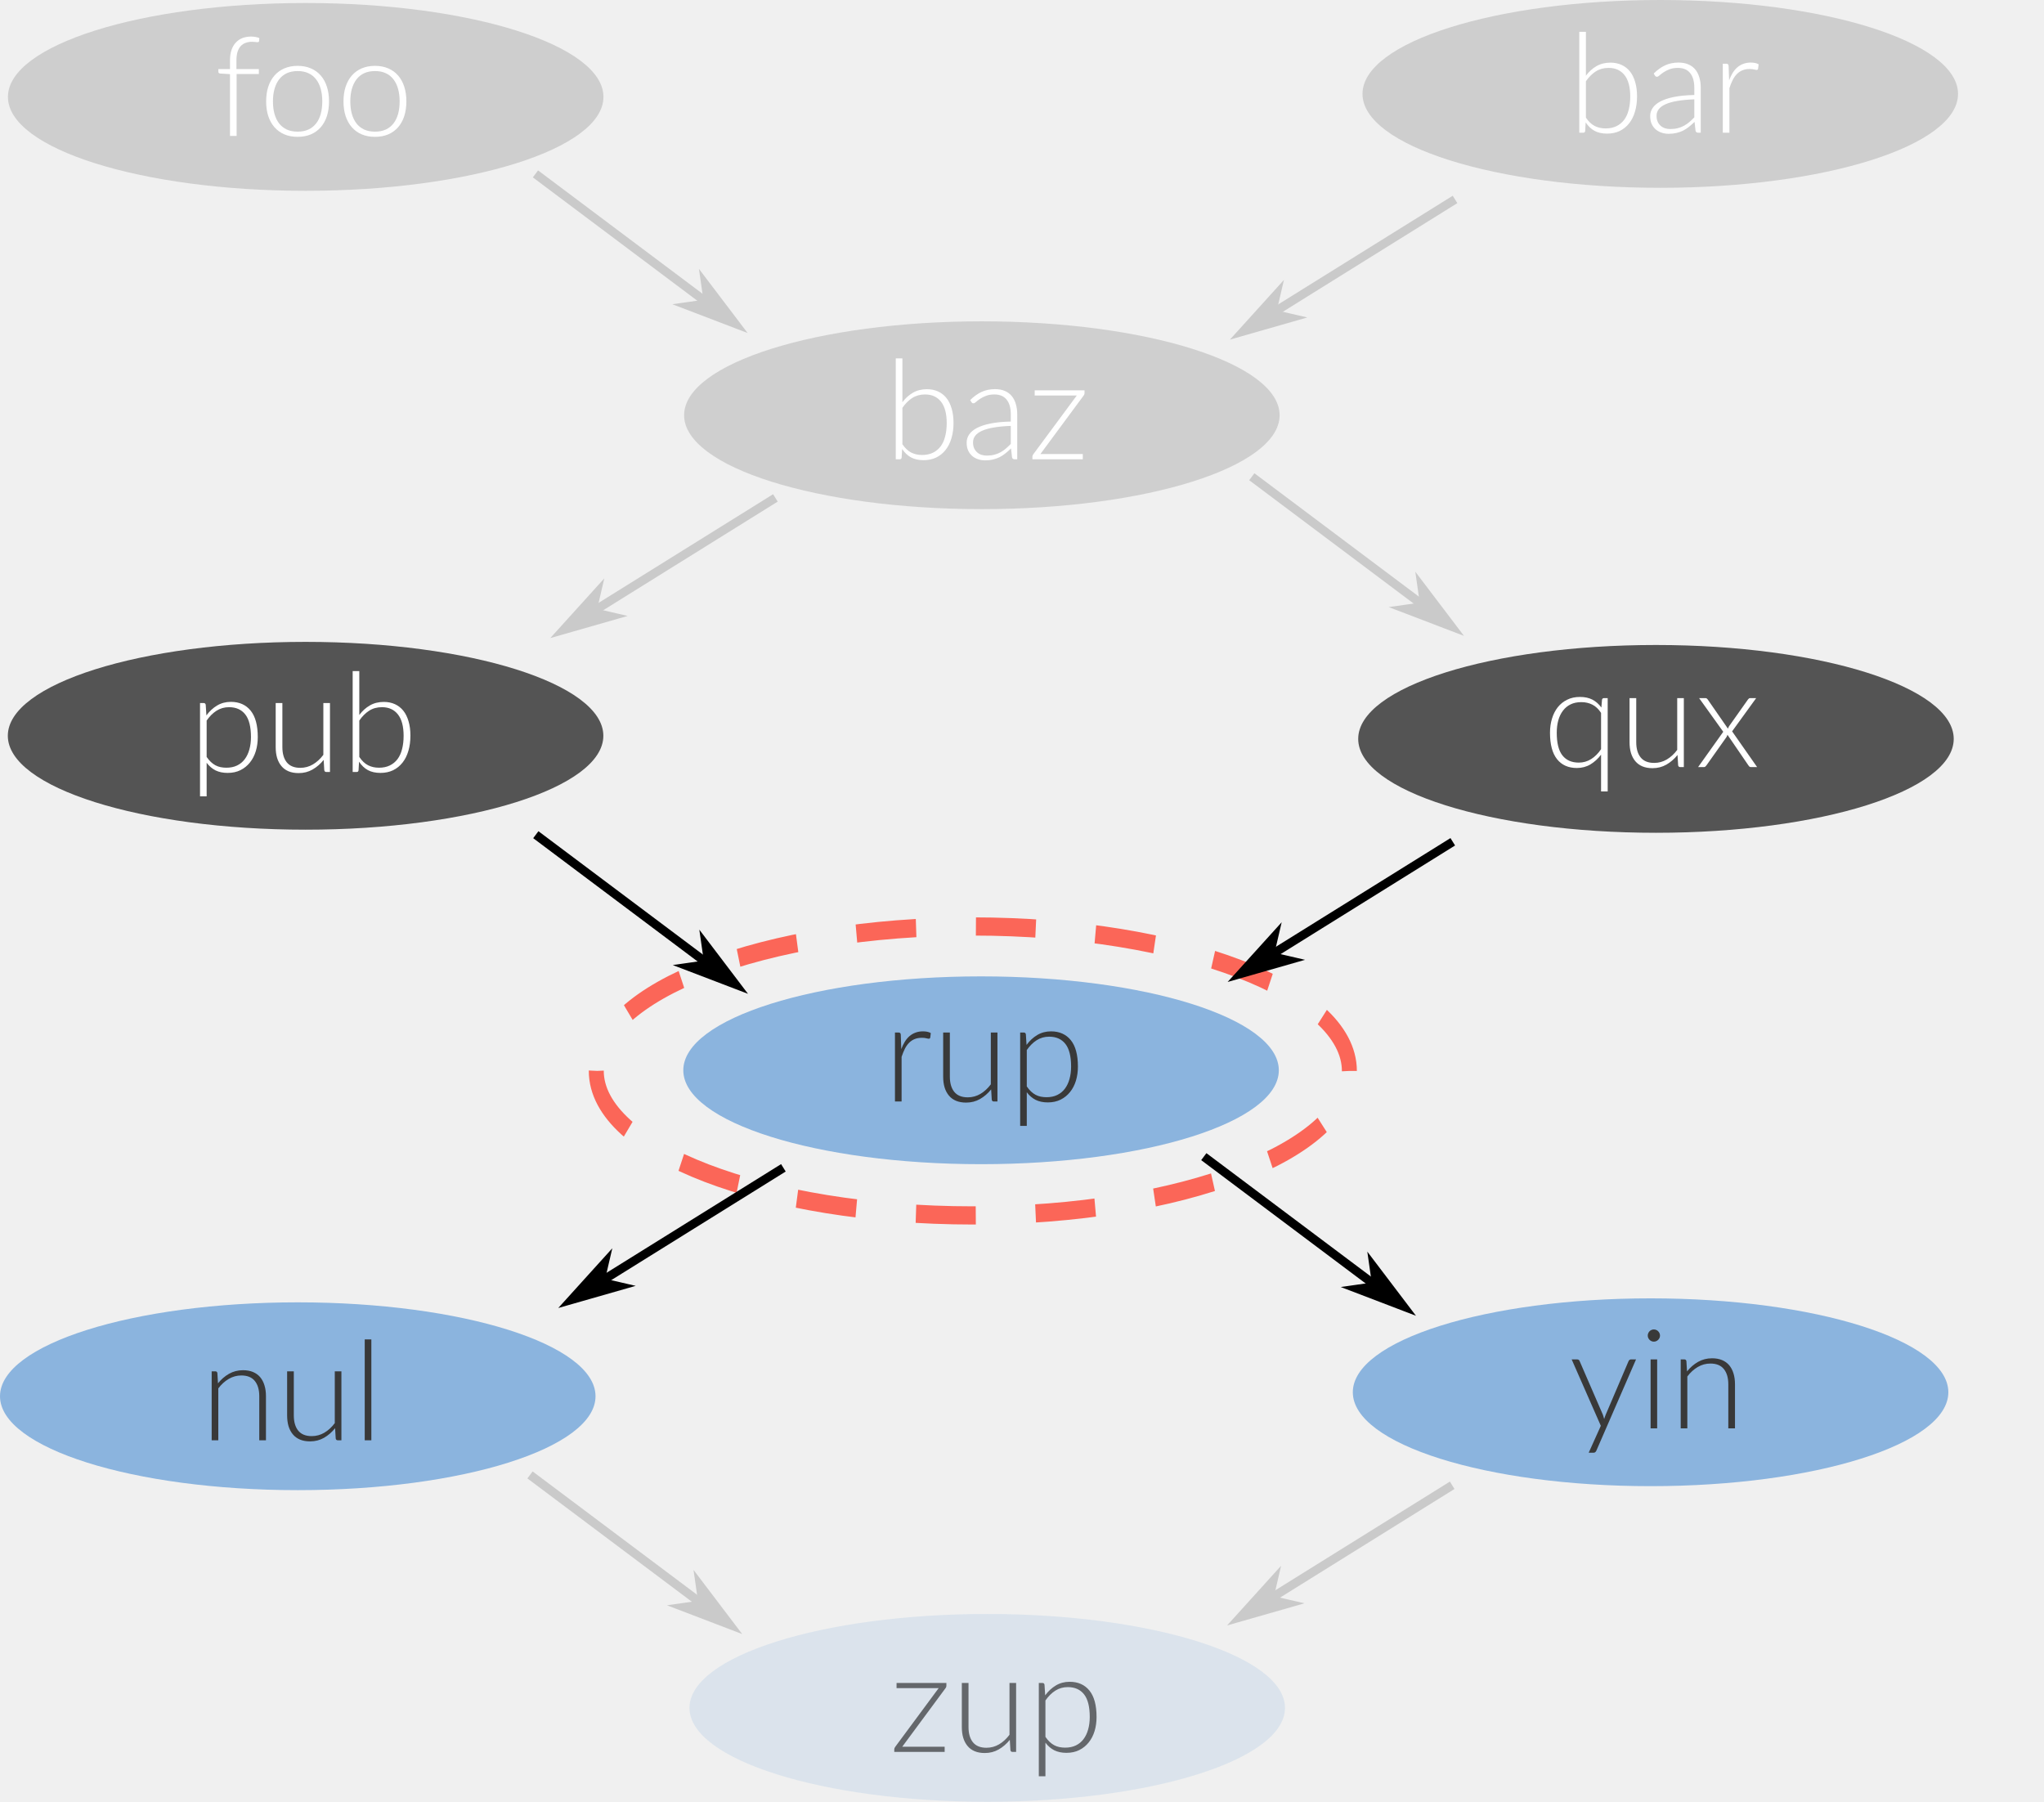
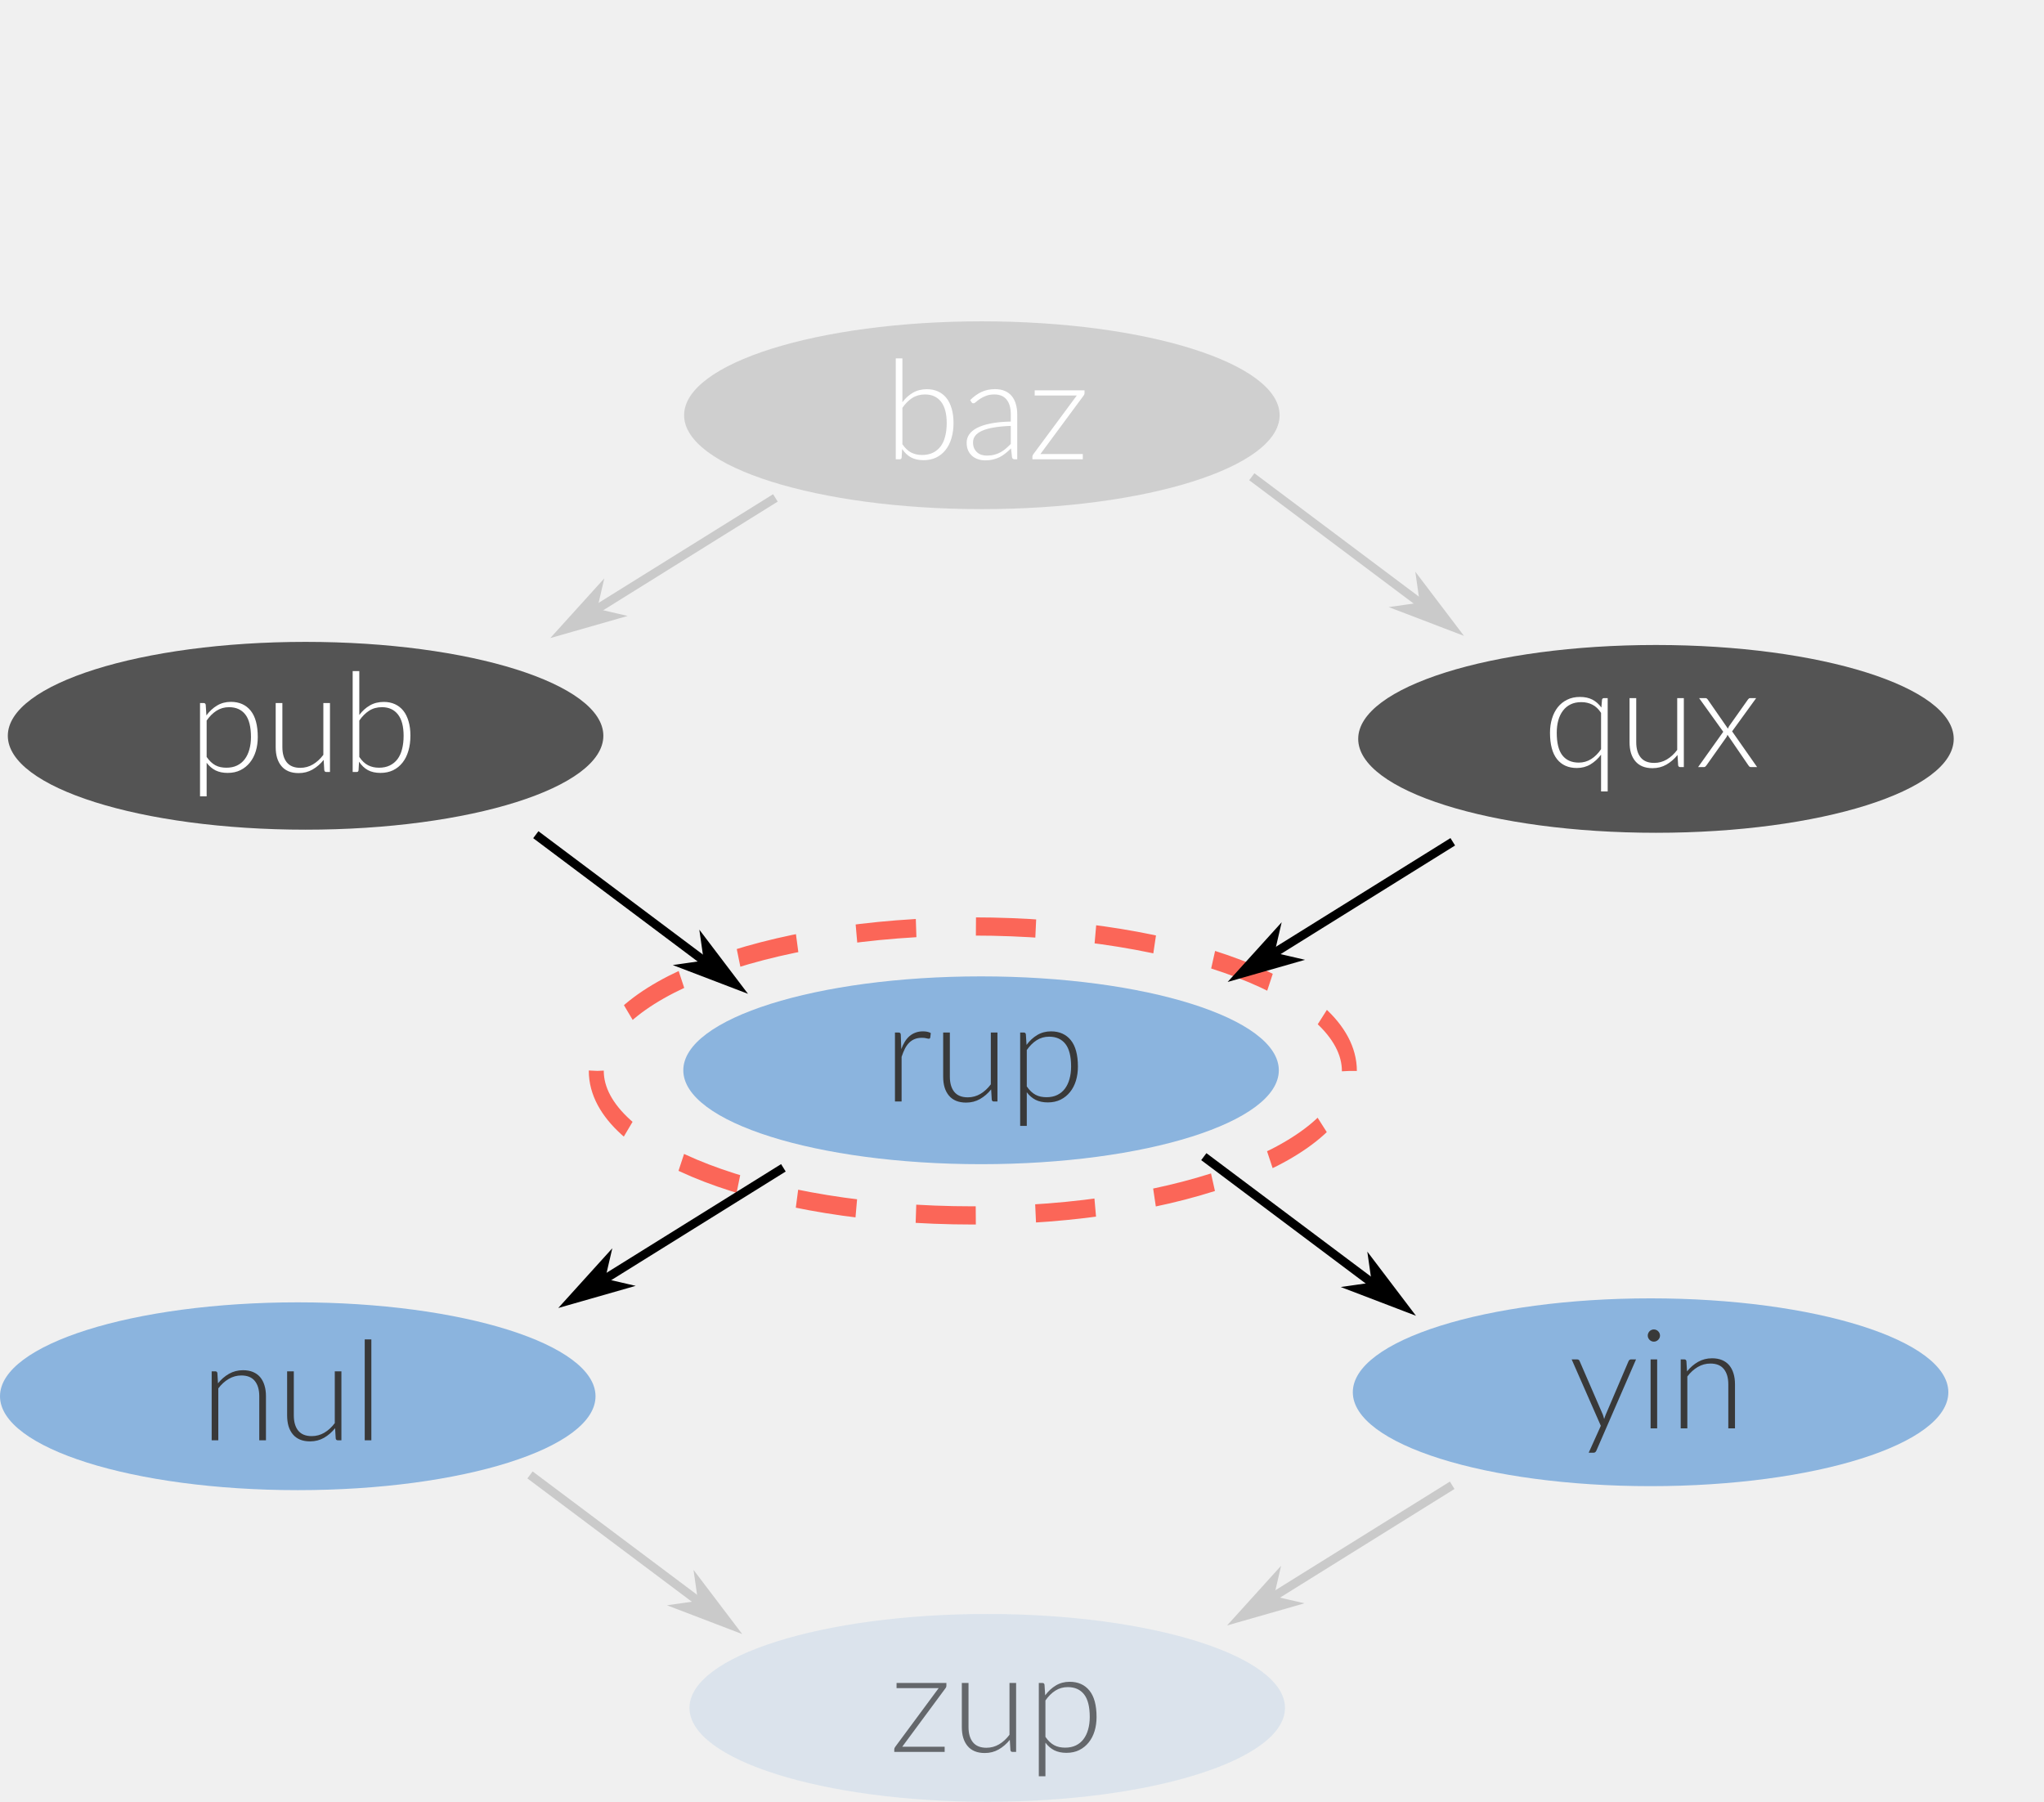
<svg xmlns="http://www.w3.org/2000/svg" width="515.994" height="454.846" id="svg2" version="1.1">
  <defs id="defs4">
    <marker orient="auto" refY="0" refX="0" id="Arrow1Mend" style="overflow:visible">
      <path id="path3913" d="M 0,0 5,-5 -12.5,0 5,5 0,0 z" style="fill-rule:evenodd;stroke:#000000;stroke-width:1pt;marker-start:none" transform="matrix(-0.4,0,0,-0.4,-4,0)" />
    </marker>
    <marker orient="auto" refY="0" refX="0" id="Arrow1Lend" style="overflow:visible">
      <path id="path3907" d="M 0,0 5,-5 -12.5,0 5,5 0,0 z" style="fill-rule:evenodd;stroke:#000000;stroke-width:1pt;marker-start:none" transform="matrix(-0.8,0,0,-0.8,-10,0)" />
    </marker>
    <marker orient="auto" refY="0" refX="0" id="Arrow1Lstart" style="overflow:visible">
      <path id="path3904" d="M 0,0 5,-5 -12.5,0 5,5 0,0 z" style="fill-rule:evenodd;stroke:#000000;stroke-width:1pt;marker-start:none" transform="matrix(0.8,0,0,0.8,10,0)" />
    </marker>
    <marker orient="auto" refY="0" refX="0" id="Arrow1Mend-5" style="overflow:visible">
      <path id="path3913-1" d="M 0,0 5,-5 -12.5,0 5,5 0,0 z" style="fill-rule:evenodd;stroke:#000000;stroke-width:1pt;marker-start:none" transform="matrix(-0.4,0,0,-0.4,-4,0)" />
    </marker>
    <marker orient="auto" refY="0" refX="0" id="Arrow1Mend-4" style="overflow:visible">
      <path id="path3913-0" d="M 0,0 5,-5 -12.5,0 5,5 0,0 z" style="fill-rule:evenodd;stroke:#000000;stroke-width:1pt;marker-start:none" transform="matrix(-0.4,0,0,-0.4,-4,0)" />
    </marker>
    <marker orient="auto" refY="0" refX="0" id="Arrow1Mend-58" style="overflow:visible">
      <path id="path3913-9" d="M 0,0 5,-5 -12.5,0 5,5 0,0 z" style="fill-rule:evenodd;stroke:#000000;stroke-width:1pt;marker-start:none" transform="matrix(-0.4,0,0,-0.4,-4,0)" />
    </marker>
    <marker orient="auto" refY="0" refX="0" id="Arrow1Mend-7" style="overflow:visible">
      <path id="path3913-06" d="M 0,0 5,-5 -12.5,0 5,5 0,0 z" style="fill-rule:evenodd;stroke:#000000;stroke-width:1pt;marker-start:none" transform="matrix(-0.4,0,0,-0.4,-4,0)" />
    </marker>
    <marker orient="auto" refY="0" refX="0" id="Arrow1Mend-73" style="overflow:visible">
      <path id="path3913-98" d="M 0,0 5,-5 -12.5,0 5,5 0,0 z" style="fill-rule:evenodd;stroke:#000000;stroke-width:1pt;marker-start:none" transform="matrix(-0.4,0,0,-0.4,-4,0)" />
    </marker>
    <marker orient="auto" refY="0" refX="0" id="Arrow1Mend-72" style="overflow:visible">
      <path id="path3913-5" d="M 0,0 5,-5 -12.5,0 5,5 0,0 z" style="fill-rule:evenodd;stroke:#000000;stroke-width:1pt;marker-start:none" transform="matrix(-0.4,0,0,-0.4,-4,0)" />
    </marker>
    <marker orient="auto" refY="0" refX="0" id="Arrow1Mend-0" style="overflow:visible">
      <path id="path3913-2" d="M 0,0 5,-5 -12.5,0 5,5 0,0 z" style="fill-rule:evenodd;stroke:#000000;stroke-width:1pt;marker-start:none" transform="matrix(-0.4,0,0,-0.4,-4,0)" />
    </marker>
    <marker orient="auto" refY="0" refX="0" id="Arrow1Mend-2" style="overflow:visible">
      <path id="path3913-7" d="M 0,0 5,-5 -12.5,0 5,5 0,0 z" style="fill-rule:evenodd;stroke:#000000;stroke-width:1pt;marker-start:none" transform="matrix(-0.4,0,0,-0.4,-4,0)" />
    </marker>
    <marker orient="auto" refY="0" refX="0" id="Arrow1Mend-1" style="overflow:visible">
      <path id="path3913-065" d="M 0,0 5,-5 -12.5,0 5,5 0,0 z" style="fill-rule:evenodd;stroke:#000000;stroke-width:1pt;marker-start:none" transform="matrix(-0.4,0,0,-0.4,-4,0)" />
    </marker>
    <marker orient="auto" refY="0" refX="0" id="Arrow1Mend-19" style="overflow:visible">
      <path id="path3913-72" d="M 0,0 5,-5 -12.5,0 5,5 0,0 z" style="fill-rule:evenodd;stroke:#000000;stroke-width:1pt;marker-start:none" transform="matrix(-0.4,0,0,-0.4,-4,0)" />
    </marker>
  </defs>
  <g id="layer1" transform="translate(-21.80982,-58.68939)">
-     <path style="fill:none;stroke:#fb6658;stroke-width:2.986;stroke-miterlimit:4;stroke-opacity:1;stroke-dasharray:11.946, 11.946;stroke-dashoffset:13.14" id="path2820-37-6" d="m 194.911,66.258 a 75.168,23.705 0 1 1 -150.337,0 75.168,23.705 0 1 1 150.337,0 z" transform="matrix(1.264585,0,0,1.538568,115.9701,227.0977)" />
-     <path style="opacity:0.217;fill:#545454;fill-opacity:1;fill-rule:evenodd;stroke:none" id="path2820-8-9" d="m 194.911,66.258 c 0,13.092 -33.654,23.705 -75.168,23.705 -41.514,0 -75.168,-10.613 -75.168,-23.705 0,-13.092 33.654,-23.705 75.168,-23.705 41.514,0 75.168,10.613 75.168,23.705 z" transform="translate(321.1895,16.13672)" />
-     <path style="opacity:0.217;fill:#545454;fill-opacity:1;fill-rule:evenodd;stroke:none" id="path2820-8" d="m 194.911,66.258 c 0,13.092 -33.654,23.705 -75.168,23.705 -41.514,0 -75.168,-10.613 -75.168,-23.705 0,-13.092 33.654,-23.705 75.168,-23.705 41.514,0 75.168,10.613 75.168,23.705 z" transform="translate(-20.76445,16.89496)" />
+     <path style="fill:none;stroke:#fb6658;stroke-width:2.986;stroke-miterlimit:4;stroke-opacity:1;stroke-dasharray:11.946, 11.946;stroke-dashoffset:13.14" id="path2820-37-6" d="m 194.911,66.258 c 0,13.092 -33.654,23.705 -75.168,23.705 -41.514,0 -75.168,-10.613 -75.168,-23.705 0,-13.092 33.654,-23.705 75.168,-23.705 41.514,0 75.168,10.613 75.168,23.705 z" transform="matrix(1.264585,0,0,1.538568,115.9701,227.0977)" />
+     <path style="opacity:0;fill:#545454;fill-opacity:1;fill-rule:evenodd;stroke:none" id="path2820-8-9" d="m 194.911,66.258 c 0,13.092 -33.654,23.705 -75.168,23.705 -41.514,0 -75.168,-10.613 -75.168,-23.705 0,-13.092 33.654,-23.705 75.168,-23.705 41.514,0 75.168,10.613 75.168,23.705 z" transform="translate(321.1895,16.13672)" />
+     <path style="opacity:0;fill:#545454;fill-opacity:1;fill-rule:evenodd;stroke:none" id="path2820-8" d="m 194.911,66.258 c 0,13.092 -33.654,23.705 -75.168,23.705 -41.514,0 -75.168,-10.613 -75.168,-23.705 0,-13.092 33.654,-23.705 75.168,-23.705 41.514,0 75.168,10.613 75.168,23.705 z" transform="translate(-20.76445,16.89496)" />
    <path style="fill:#545454;fill-opacity:1;fill-rule:evenodd;stroke:none;opacity:0.21" id="path2820" d="m 194.911,66.258 c 0,13.092 -33.654,23.705 -75.168,23.705 -41.514,0 -75.168,-10.613 -75.168,-23.705 0,-13.092 33.654,-23.705 75.168,-23.705 41.514,0 75.168,10.613 75.168,23.705 z" transform="translate(149.9316,97.25292)" />
    <text xml:space="preserve" style="font-size:35px;font-style:normal;font-variant:normal;font-weight:300;font-stretch:normal;text-align:start;line-height:125%;writing-mode:lr-tb;text-anchor:start;fill:#000000;fill-opacity:1;stroke:none;font-family:Lato;-inkscape-font-specification:Lato Light" x="245.066" y="174.626" id="text2816">
      <tspan id="tspan2818" x="245.066" y="174.626" style="font-size:35px;font-style:normal;font-variant:normal;font-weight:300;font-stretch:normal;text-align:start;line-height:125%;writing-mode:lr-tb;text-anchor:start;fill:#ffffff;fill-opacity:1;font-family:Lato;-inkscape-font-specification:Lato Light">baz</tspan>
    </text>
-     <text xml:space="preserve" style="font-size:35px;font-style:normal;font-variant:normal;font-weight:300;font-stretch:normal;text-align:start;line-height:125%;writing-mode:lr-tb;text-anchor:start;fill:#2a2a2a;fill-opacity:0.394;stroke:none;font-family:Lato;-inkscape-font-specification:Lato Light" x="75.965" y="93.001" id="text2816-2">
+     <text xml:space="preserve" style="font-size:35px;font-style:normal;font-variant:normal;font-weight:300;font-stretch:normal;text-align:start;line-height:125%;writing-mode:lr-tb;text-anchor:start;fill:#2a2a2a;fill-opacity:0.394;stroke:none;font-family:Lato;-inkscape-font-specification:Lato Light;opacity:0" x="75.965" y="93.001" id="text2816-2">
      <tspan id="tspan2818-6" x="75.965" y="93.001" style="font-size:35px;font-style:normal;font-variant:normal;font-weight:300;font-stretch:normal;text-align:start;line-height:125%;writing-mode:lr-tb;text-anchor:start;fill:#ffffff;fill-opacity:1;font-family:Lato;-inkscape-font-specification:Lato Light">foo</tspan>
    </text>
-     <text xml:space="preserve" style="font-size:35px;font-style:normal;font-variant:normal;font-weight:300;font-stretch:normal;text-align:start;line-height:125%;writing-mode:lr-tb;text-anchor:start;fill:#2a2a2a;fill-opacity:0.394;stroke:none;font-family:Lato;-inkscape-font-specification:Lato Light" x="417.618" y="92.19" id="text2816-0">
+     <text xml:space="preserve" style="font-size:35px;font-style:normal;font-variant:normal;font-weight:300;font-stretch:normal;text-align:start;line-height:125%;writing-mode:lr-tb;text-anchor:start;fill:#2a2a2a;fill-opacity:0.394;stroke:none;font-family:Lato;-inkscape-font-specification:Lato Light;opacity:0" x="417.618" y="92.19" id="text2816-0">
      <tspan id="tspan2818-4" x="417.618" y="92.19" style="font-size:35px;font-style:normal;font-variant:normal;font-weight:300;font-stretch:normal;text-align:start;line-height:125%;writing-mode:lr-tb;text-anchor:start;fill:#ffffff;fill-opacity:1;font-family:Lato;-inkscape-font-specification:Lato Light">bar</tspan>
    </text>
    <path style="opacity:1;fill:#545454;fill-opacity:1;fill-rule:evenodd;stroke:none" id="path2820-4" d="m 194.911,66.258 c 0,13.092 -33.654,23.705 -75.168,23.705 -41.514,0 -75.168,-10.613 -75.168,-23.705 0,-13.092 33.654,-23.705 75.168,-23.705 41.514,0 75.168,10.613 75.168,23.705 z" transform="translate(-20.79055,178.1727)" />
    <text xml:space="preserve" style="font-size:35px;font-style:normal;font-variant:normal;font-weight:300;font-stretch:normal;text-align:start;line-height:125%;writing-mode:lr-tb;text-anchor:start;fill:#000000;fill-opacity:1;stroke:none;font-family:Lato;-inkscape-font-specification:Lato Light;opacity:1" x="69.429" y="253.572" id="text2816-8">
      <tspan id="tspan2818-8" x="69.429" y="253.572" style="font-size:35px;font-style:normal;font-variant:normal;font-weight:300;font-stretch:normal;text-align:start;line-height:125%;writing-mode:lr-tb;text-anchor:start;fill:#ffffff;fill-opacity:1;font-family:Lato;-inkscape-font-specification:Lato Light">pub</tspan>
    </text>
    <path style="fill:#545454;fill-opacity:1;fill-rule:evenodd;stroke:none" id="path2820-37" d="m 194.911,66.258 c 0,13.092 -33.654,23.705 -75.168,23.705 -41.514,0 -75.168,-10.613 -75.168,-23.705 0,-13.092 33.654,-23.705 75.168,-23.705 41.514,0 75.168,10.613 75.168,23.705 z" transform="translate(320.1043,178.9571)" />
    <text xml:space="preserve" style="font-size:35px;font-style:normal;font-variant:normal;font-weight:300;font-stretch:normal;text-align:start;line-height:125%;writing-mode:lr-tb;text-anchor:start;fill:#000000;fill-opacity:1;stroke:none;font-family:Lato;-inkscape-font-specification:Lato Light" x="411.239" y="252.331" id="text2816-24">
      <tspan id="tspan2818-3" x="411.239" y="252.331" style="font-size:35px;font-style:normal;font-variant:normal;font-weight:300;font-stretch:normal;text-align:start;line-height:125%;writing-mode:lr-tb;text-anchor:start;fill:#ffffff;fill-opacity:1;font-family:Lato;-inkscape-font-specification:Lato Light">qux</tspan>
    </text>
    <path style="fill:#8bb4de;fill-opacity:1;fill-rule:evenodd;stroke:none" id="path2820-9" d="m 194.911,66.258 c 0,13.092 -33.654,23.705 -75.168,23.705 -41.514,0 -75.168,-10.613 -75.168,-23.705 0,-13.092 33.654,-23.705 75.168,-23.705 41.514,0 75.168,10.613 75.168,23.705 z" transform="translate(149.729,262.6152)" />
    <text xml:space="preserve" style="font-size:35px;font-style:normal;font-variant:normal;font-weight:300;font-stretch:normal;text-align:start;line-height:125%;writing-mode:lr-tb;text-anchor:start;fill:#393939;fill-opacity:1;stroke:none;font-family:Lato;-inkscape-font-specification:Lato Light" x="244.864" y="336.747" id="text2816-6">
      <tspan id="tspan2818-0" x="244.864" y="336.747" style="font-size:35px;font-style:normal;font-variant:normal;font-weight:300;font-stretch:normal;text-align:start;line-height:125%;writing-mode:lr-tb;text-anchor:start;fill:#393939;fill-opacity:1;font-family:Lato;-inkscape-font-specification:Lato Light">rup</tspan>
    </text>
    <path style="opacity:1;fill:#8bb4de;fill-opacity:1;fill-rule:evenodd;stroke:none" id="path2820-23" d="m 194.911,66.258 c 0,13.092 -33.654,23.705 -75.168,23.705 -41.514,0 -75.168,-10.613 -75.168,-23.705 0,-13.092 33.654,-23.705 75.168,-23.705 41.514,0 75.168,10.613 75.168,23.705 z" transform="translate(-22.76444,344.9011)" />
    <text xml:space="preserve" style="font-size:35px;font-style:normal;font-variant:normal;font-weight:300;font-stretch:normal;text-align:start;line-height:125%;writing-mode:lr-tb;text-anchor:start;opacity:1;fill:#393939;fill-opacity:1;stroke:none;font-family:Lato;-inkscape-font-specification:Lato Light" x="72.37" y="422.275" id="text2816-3">
      <tspan id="tspan2818-2" x="72.37" y="422.275" style="font-size:35px;font-style:normal;font-variant:normal;font-weight:300;font-stretch:normal;text-align:start;line-height:125%;writing-mode:lr-tb;text-anchor:start;fill:#393939;fill-opacity:1;font-family:Lato;-inkscape-font-specification:Lato Light">nul</tspan>
    </text>
    <path style="opacity:1;fill:#8bb4de;fill-opacity:1;fill-rule:evenodd;stroke:none" id="path2820-6" d="m 194.911,66.258 c 0,13.092 -33.654,23.705 -75.168,23.705 -41.514,0 -75.168,-10.613 -75.168,-23.705 0,-13.092 33.654,-23.705 75.168,-23.705 41.514,0 75.168,10.613 75.168,23.705 z" transform="translate(318.7444,343.8942)" />
    <text xml:space="preserve" style="font-size:35px;font-style:normal;font-variant:normal;font-weight:300;font-stretch:normal;text-align:start;line-height:125%;writing-mode:lr-tb;text-anchor:start;opacity:1;fill:#393939;fill-opacity:1;stroke:none;font-family:Lato;-inkscape-font-specification:Lato Light" x="417.879" y="419.268" id="text2816-05">
      <tspan id="tspan2818-5" x="417.879" y="419.268" style="font-size:35px;font-style:normal;font-variant:normal;font-weight:300;font-stretch:normal;text-align:start;line-height:125%;writing-mode:lr-tb;text-anchor:start;fill:#393939;fill-opacity:1;font-family:Lato;-inkscape-font-specification:Lato Light">yin</tspan>
    </text>
-     <path style="fill:none;stroke:#000000;stroke-width:2.2;stroke-linecap:butt;stroke-linejoin:miter;stroke-miterlimit:4;stroke-opacity:1;stroke-dasharray:none;marker-end:url(#Arrow1Mend);opacity:0.16" d="m 156.979,102.585 50.094,37.57" id="path3899" />
-     <path style="fill:none;stroke:#000000;stroke-width:2.2;stroke-linecap:butt;stroke-linejoin:miter;stroke-miterlimit:4;stroke-opacity:1;stroke-dasharray:none;marker-end:url(#Arrow1Mend);opacity:0.16" d="M 389.124,109.036 335.969,142.133" id="path3899-6" />
+     <path style="fill:none;stroke:#000000;stroke-width:2.2;stroke-linecap:butt;stroke-linejoin:miter;stroke-miterlimit:4;stroke-opacity:1;stroke-dasharray:none;marker-end:url(#Arrow1Mend);opacity:0" d="m 156.979,102.585 50.094,37.57" id="path3899" />
+     <path style="fill:none;stroke:#000000;stroke-width:2.2;stroke-linecap:butt;stroke-linejoin:miter;stroke-miterlimit:4;stroke-opacity:1;stroke-dasharray:none;marker-end:url(#Arrow1Mend);opacity:0" d="M 389.124,109.036 335.969,142.133" id="path3899-6" />
    <path style="fill:none;stroke:#000000;stroke-width:2.2;stroke-linecap:butt;stroke-linejoin:miter;stroke-miterlimit:4;stroke-opacity:1;stroke-dasharray:none;marker-end:url(#Arrow1Mend);opacity:0.16" d="m 217.553,184.382 -53.155,33.097" id="path3899-6-1" />
    <path style="fill:none;stroke:#000000;stroke-width:2.2;stroke-linecap:butt;stroke-linejoin:miter;stroke-miterlimit:4;stroke-opacity:1;stroke-dasharray:none;marker-end:url(#Arrow1Mend);opacity:0.16" d="m 337.818,179.037 50.094,37.57" id="path3899-8" />
    <path style="fill:none;stroke:#000000;stroke-width:2.2;stroke-linecap:butt;stroke-linejoin:miter;stroke-miterlimit:4;stroke-opacity:1;stroke-dasharray:none;marker-end:url(#Arrow1Mend);opacity:1" d="m 157.074,269.4 50.094,37.57" id="path3899-82" />
    <path style="fill:none;stroke:#000000;stroke-width:2.2;stroke-linecap:butt;stroke-linejoin:miter;stroke-miterlimit:4;stroke-opacity:1;stroke-dasharray:none;marker-end:url(#Arrow1Mend)" d="M 388.552,271.191 335.397,304.288" id="path3899-6-5" />
    <path style="fill:none;stroke:#000000;stroke-width:2.2;stroke-linecap:butt;stroke-linejoin:miter;stroke-miterlimit:4;stroke-opacity:1;stroke-dasharray:none;marker-end:url(#Arrow1Mend)" d="m 219.573,353.496 -53.155,33.097" id="path3899-6-5-8" />
    <path style="fill:none;stroke:#000000;stroke-width:2.2;stroke-linecap:butt;stroke-linejoin:miter;stroke-miterlimit:4;stroke-opacity:1;stroke-dasharray:none;marker-end:url(#Arrow1Mend)" d="m 325.703,350.676 50.094,37.57" id="path3899-82-2" />
    <path style="fill:none;stroke:#000000;stroke-width:1.146px;stroke-linecap:butt;stroke-linejoin:miter;stroke-opacity:1" d="M 349.915,208.306" id="path5335" />
    <path style="fill:#8bb4de;fill-opacity:1;fill-rule:evenodd;stroke:none;opacity:0.21" id="path2820-87" d="m 194.911,66.258 c 0,13.092 -33.654,23.705 -75.168,23.705 -41.514,0 -75.168,-10.613 -75.168,-23.705 0,-13.092 33.654,-23.705 75.168,-23.705 41.514,0 75.168,10.613 75.168,23.705 z" transform="translate(151.2865,423.5717)" />
    <text xml:space="preserve" style="font-size:35px;font-style:normal;font-variant:normal;font-weight:300;font-stretch:normal;text-align:start;line-height:125%;writing-mode:lr-tb;text-anchor:start;opacity:0.545;fill:#000000;fill-opacity:1;stroke:none;font-family:Lato;-inkscape-font-specification:Lato Light" x="246.421" y="500.945" id="text2816-1">
      <tspan id="tspan2818-45" x="246.421" y="500.945" style="font-size:35px;font-style:normal;font-variant:normal;font-weight:300;font-stretch:normal;text-align:start;line-height:125%;writing-mode:lr-tb;text-anchor:start;fill:#000000;fill-opacity:1;font-family:Lato;-inkscape-font-specification:Lato Light">zup</tspan>
    </text>
    <path style="fill:none;stroke:#000000;stroke-width:2.2;stroke-linecap:butt;stroke-linejoin:miter;stroke-miterlimit:4;stroke-opacity:1;stroke-dasharray:none;marker-end:url(#Arrow1Mend);opacity:0.16" d="M 388.408,433.636 335.253,466.733" id="path3899-6-5-8-8" />
    <path style="fill:none;stroke:#000000;stroke-width:2.2;stroke-linecap:butt;stroke-linejoin:miter;stroke-miterlimit:4;stroke-opacity:1;stroke-dasharray:none;marker-end:url(#Arrow1Mend);opacity:0.16" d="m 155.609,431.021 50.094,37.57" id="path3899-82-2-2" />
  </g>
</svg>
